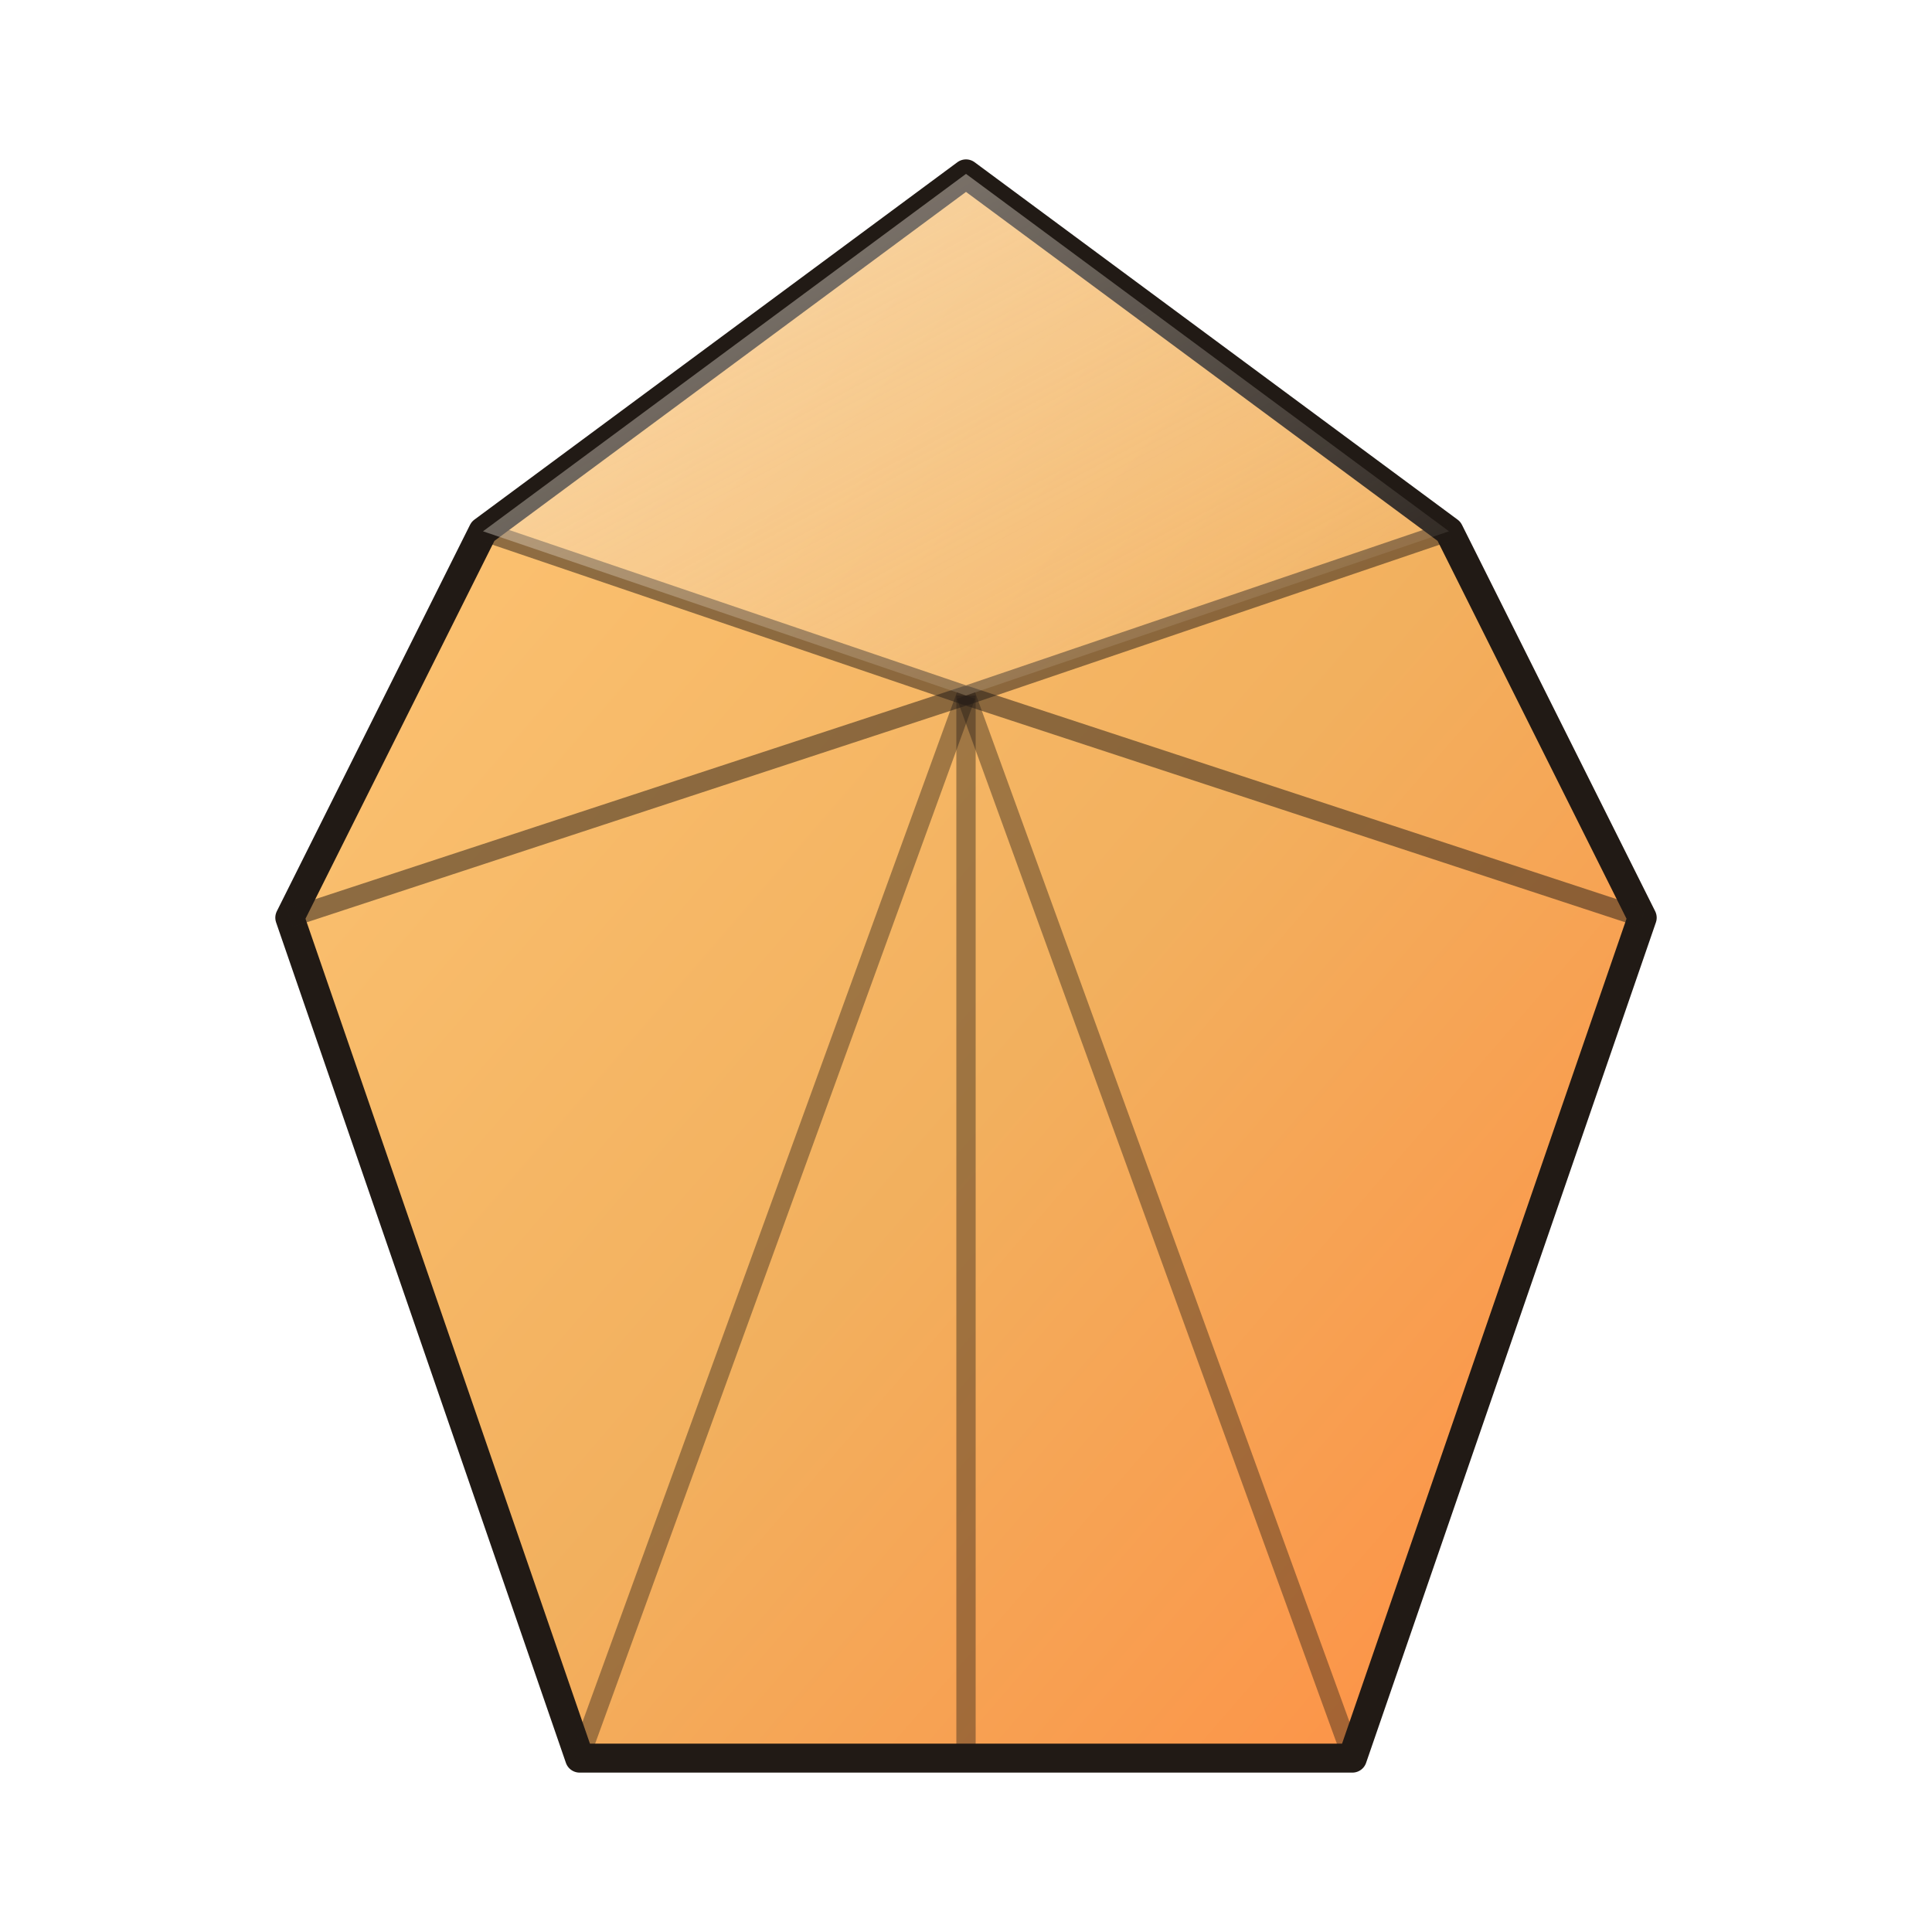
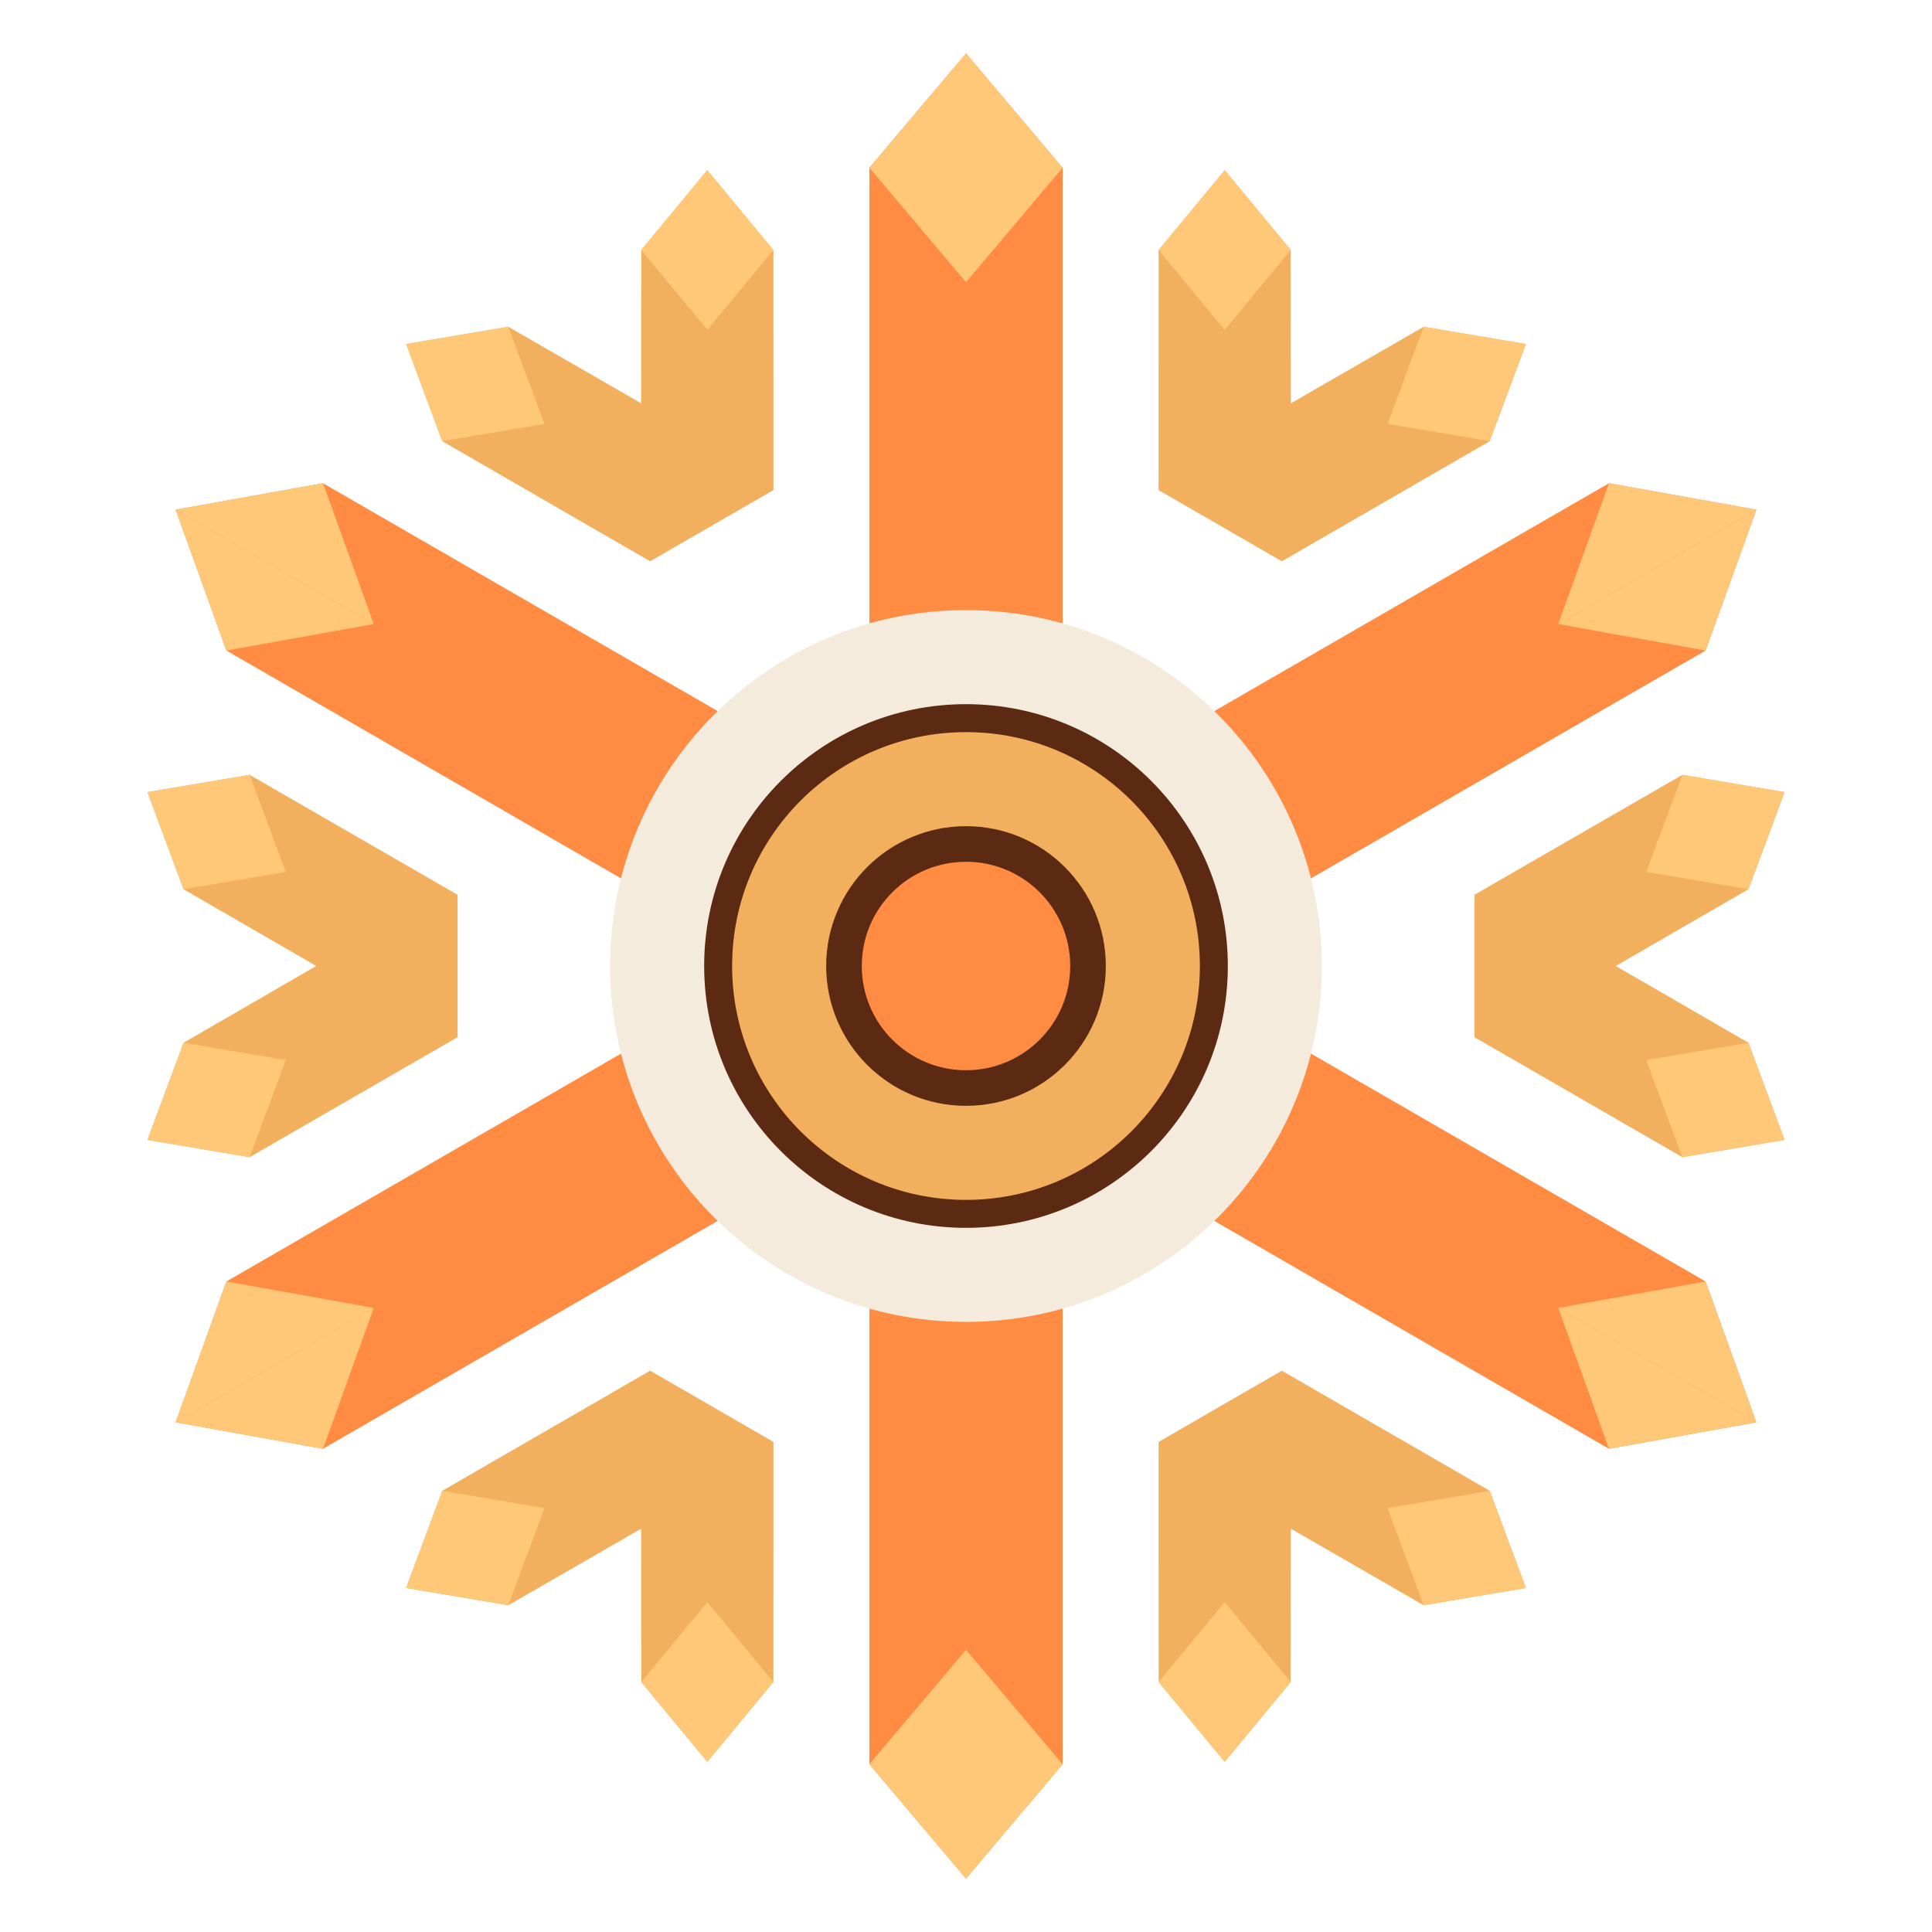
- <svg xmlns="http://www.w3.org/2000/svg" viewBox="0 0 200 200">
+ <svg xmlns="http://www.w3.org/2000/svg" width="400" height="400" viewBox="-190 -190 380 380" role="img">
  <defs>
-     <linearGradient id="gem" x1="0%" y1="0%" x2="100%" y2="100%">
-       <stop offset="0%" stop-color="#ffc878" />
-       <stop offset="55%" stop-color="#f2b05e" />
-       <stop offset="100%" stop-color="#ff8c42" />
-     </linearGradient>
-     <linearGradient id="gem-shine" x1="0%" y1="0%" x2="100%" y2="100%">
-       <stop offset="0%" stop-color="#f5ebdd" stop-opacity="0.55" />
-       <stop offset="100%" stop-color="#f5ebdd" stop-opacity="0" />
-     </linearGradient>
+     <g id="arm">
+       <polygon points="0,-179.5 19,-157 19,-45 -19,-45 -19,-157" fill="#ff8c42" />
+       <polygon points="0,-179.5 -19,-157 0,-134.5" fill="#ffc878" />
+       <polygon points="0,-179.5 19,-157 0,-134.5" fill="#ffc878" />
+     </g>
+     <g id="chevron">
+       <polygon points="14,-100 37.6,-140.9 34.2,-161 15.1,-153.9 0,-127.8 -15.1,-153.9 -34.2,-161 -37.6,-140.9 -14,-100" fill="#f2b05e" />
+       <polygon points="34.2,-161 37.6,-140.9 18.5,-133.8 15.1,-153.9" fill="#ffc878" />
+       <polygon points="-34.2,-161 -37.6,-140.9 -18.5,-133.8 -15.1,-153.9" fill="#ffc878" />
+     </g>
  </defs>
-   <polygon points="100,18 150,55 170,95 140,182 60,182 30,95 50,55" fill="url(#gem)" stroke="#211a15" stroke-width="3" stroke-linejoin="round" />
-   <polyline points="50,55 100,72 150,55" fill="none" stroke="#211a15" stroke-width="2" stroke-linejoin="round" opacity="0.5" />
-   <polyline points="30,95 100,72 170,95" fill="none" stroke="#211a15" stroke-width="2" stroke-linejoin="round" opacity="0.5" />
-   <polyline points="100,72 60,182" fill="none" stroke="#211a15" stroke-width="2" opacity="0.4" />
-   <polyline points="100,72 100,182" fill="none" stroke="#211a15" stroke-width="2" opacity="0.4" />
-   <polyline points="100,72 140,182" fill="none" stroke="#211a15" stroke-width="2" opacity="0.4" />
-   <polygon points="100,18 150,55 100,72 50,55" fill="url(#gem-shine)" />
+   <use href="#arm" />
+   <use href="#arm" transform="rotate(60)" />
+   <use href="#arm" transform="rotate(120)" />
+   <use href="#arm" transform="rotate(180)" />
+   <use href="#arm" transform="rotate(240)" />
+   <use href="#arm" transform="rotate(300)" />
+   <use href="#chevron" transform="rotate(30)" />
+   <use href="#chevron" transform="rotate(90)" />
+   <use href="#chevron" transform="rotate(150)" />
+   <use href="#chevron" transform="rotate(210)" />
+   <use href="#chevron" transform="rotate(270)" />
+   <use href="#chevron" transform="rotate(330)" />
+   <circle r="70" fill="#f5ebdd" />
+   <circle r="51.5" fill="#5c2a12" />
+   <circle r="46" fill="#f2b05e" />
+   <circle r="27.5" fill="#5c2a12" />
+   <circle r="20.5" fill="#ff8c42" />
</svg>
